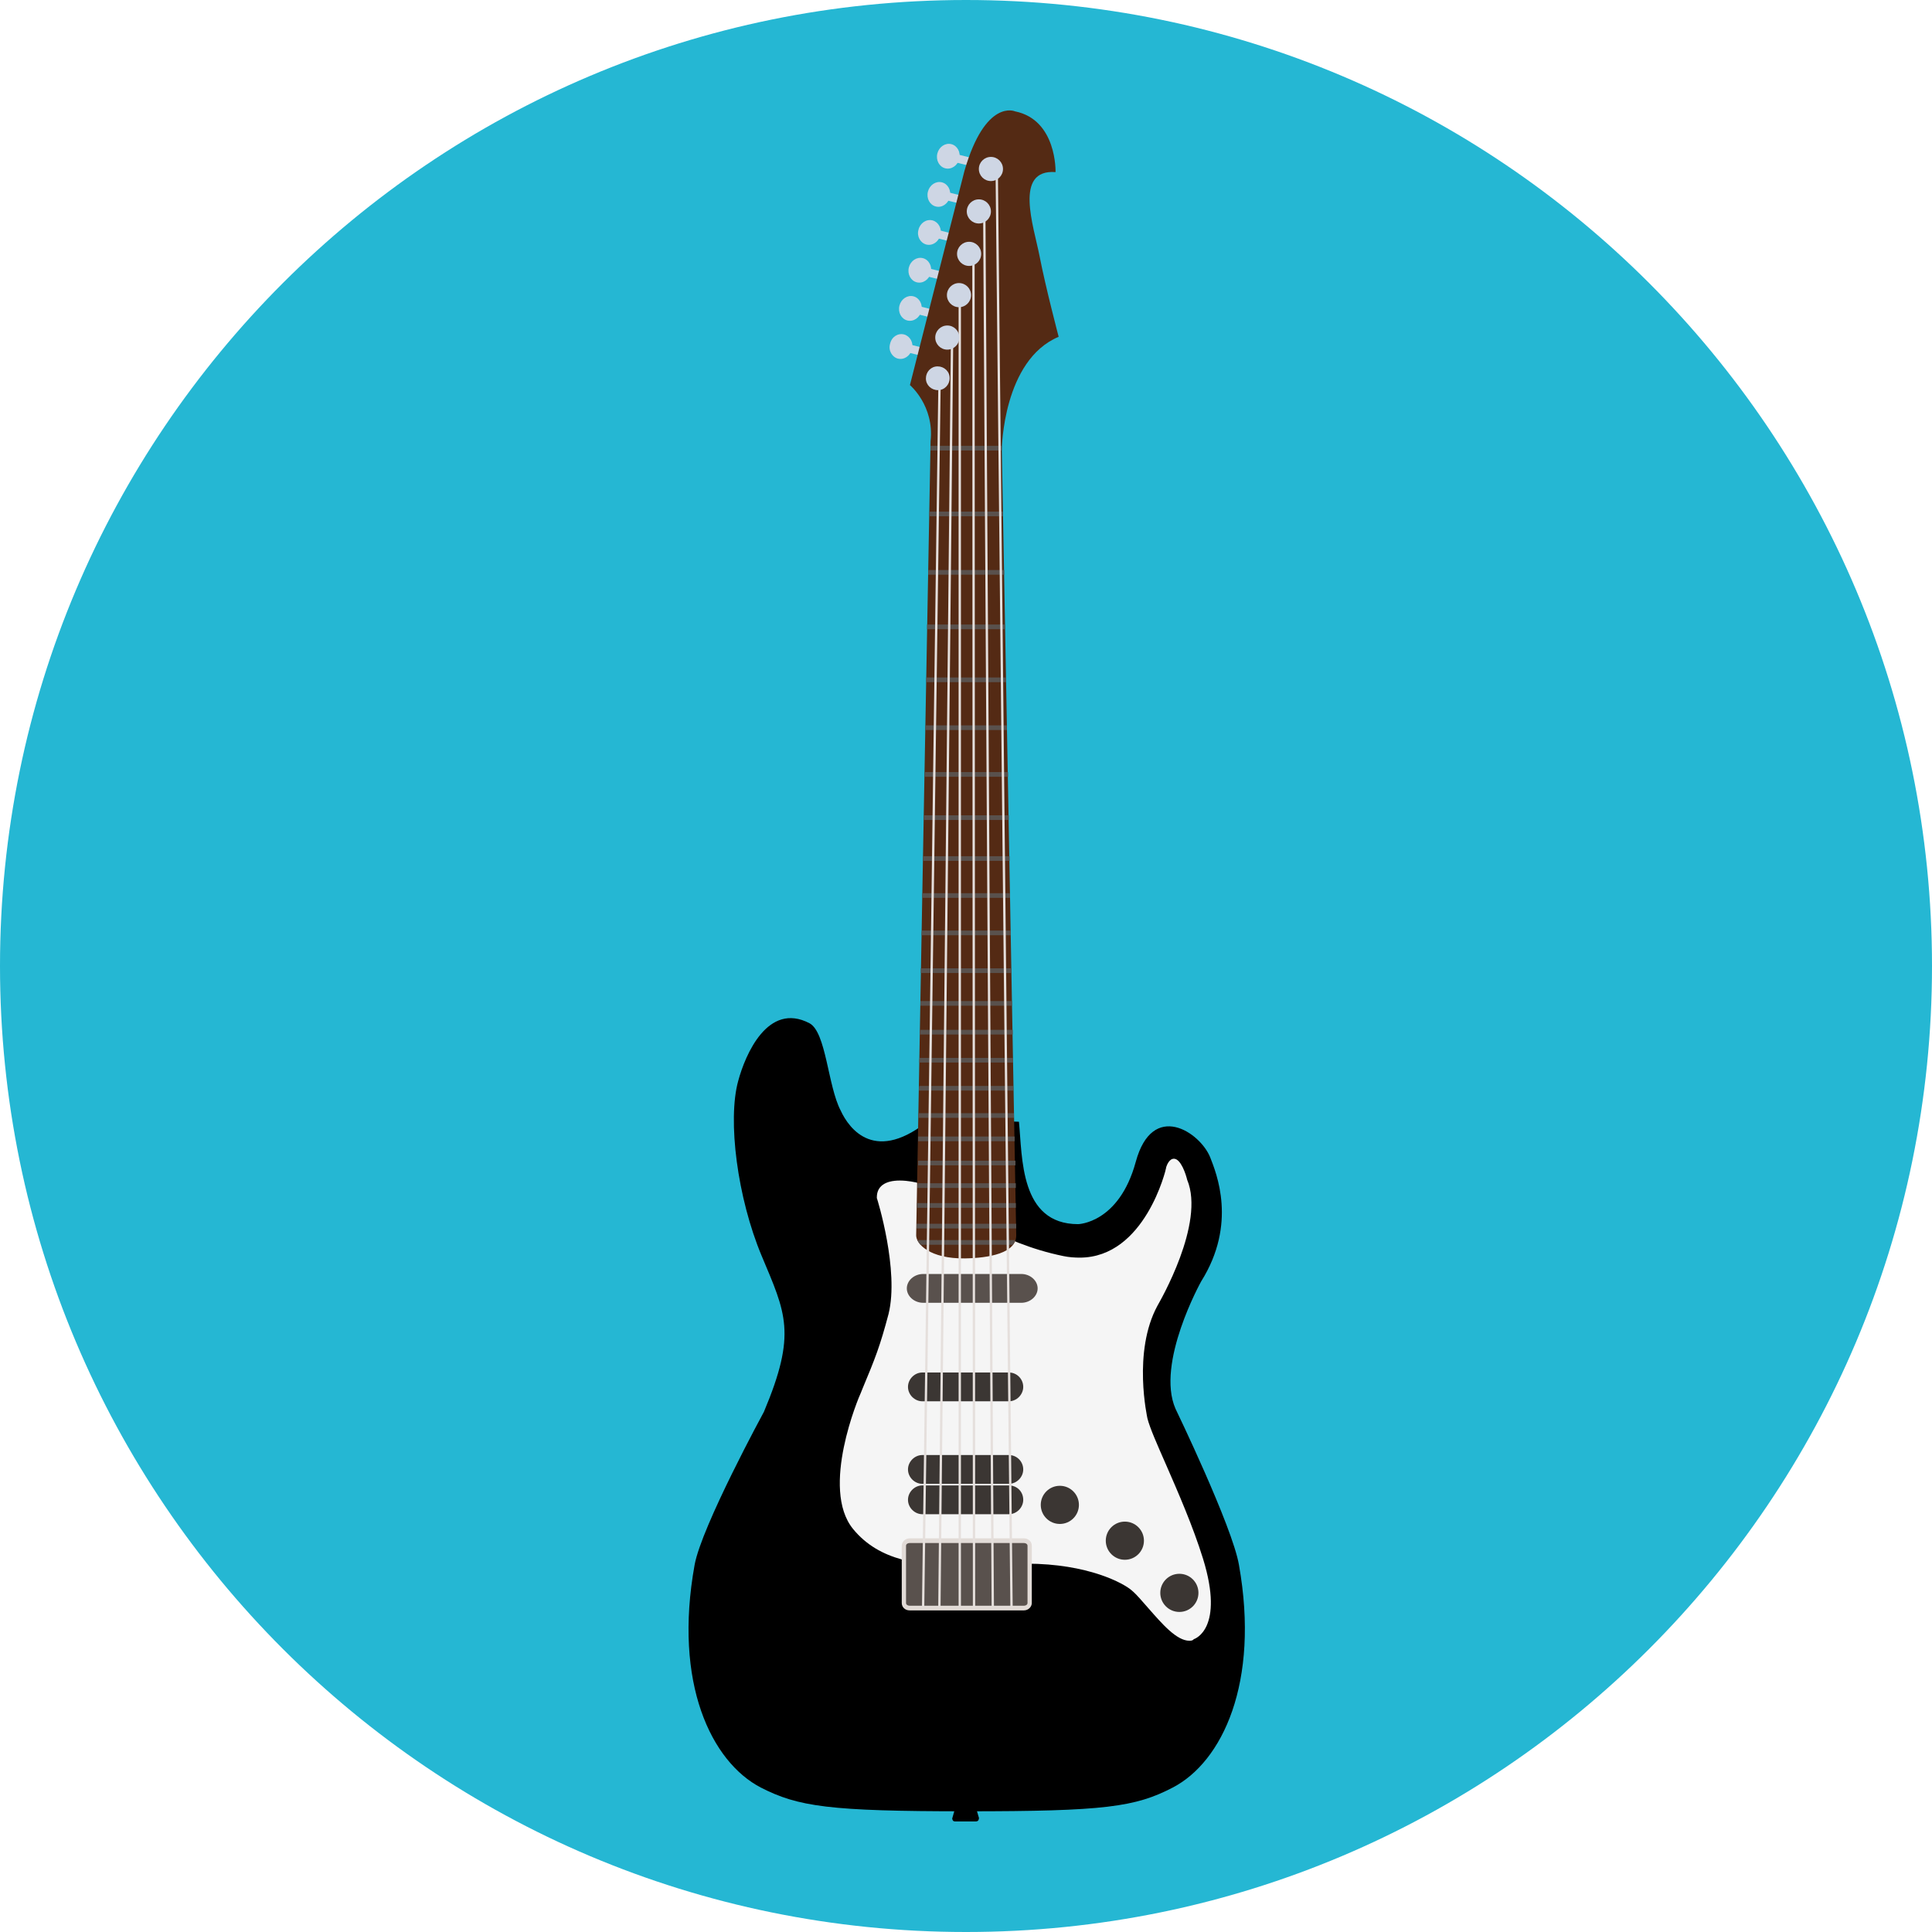
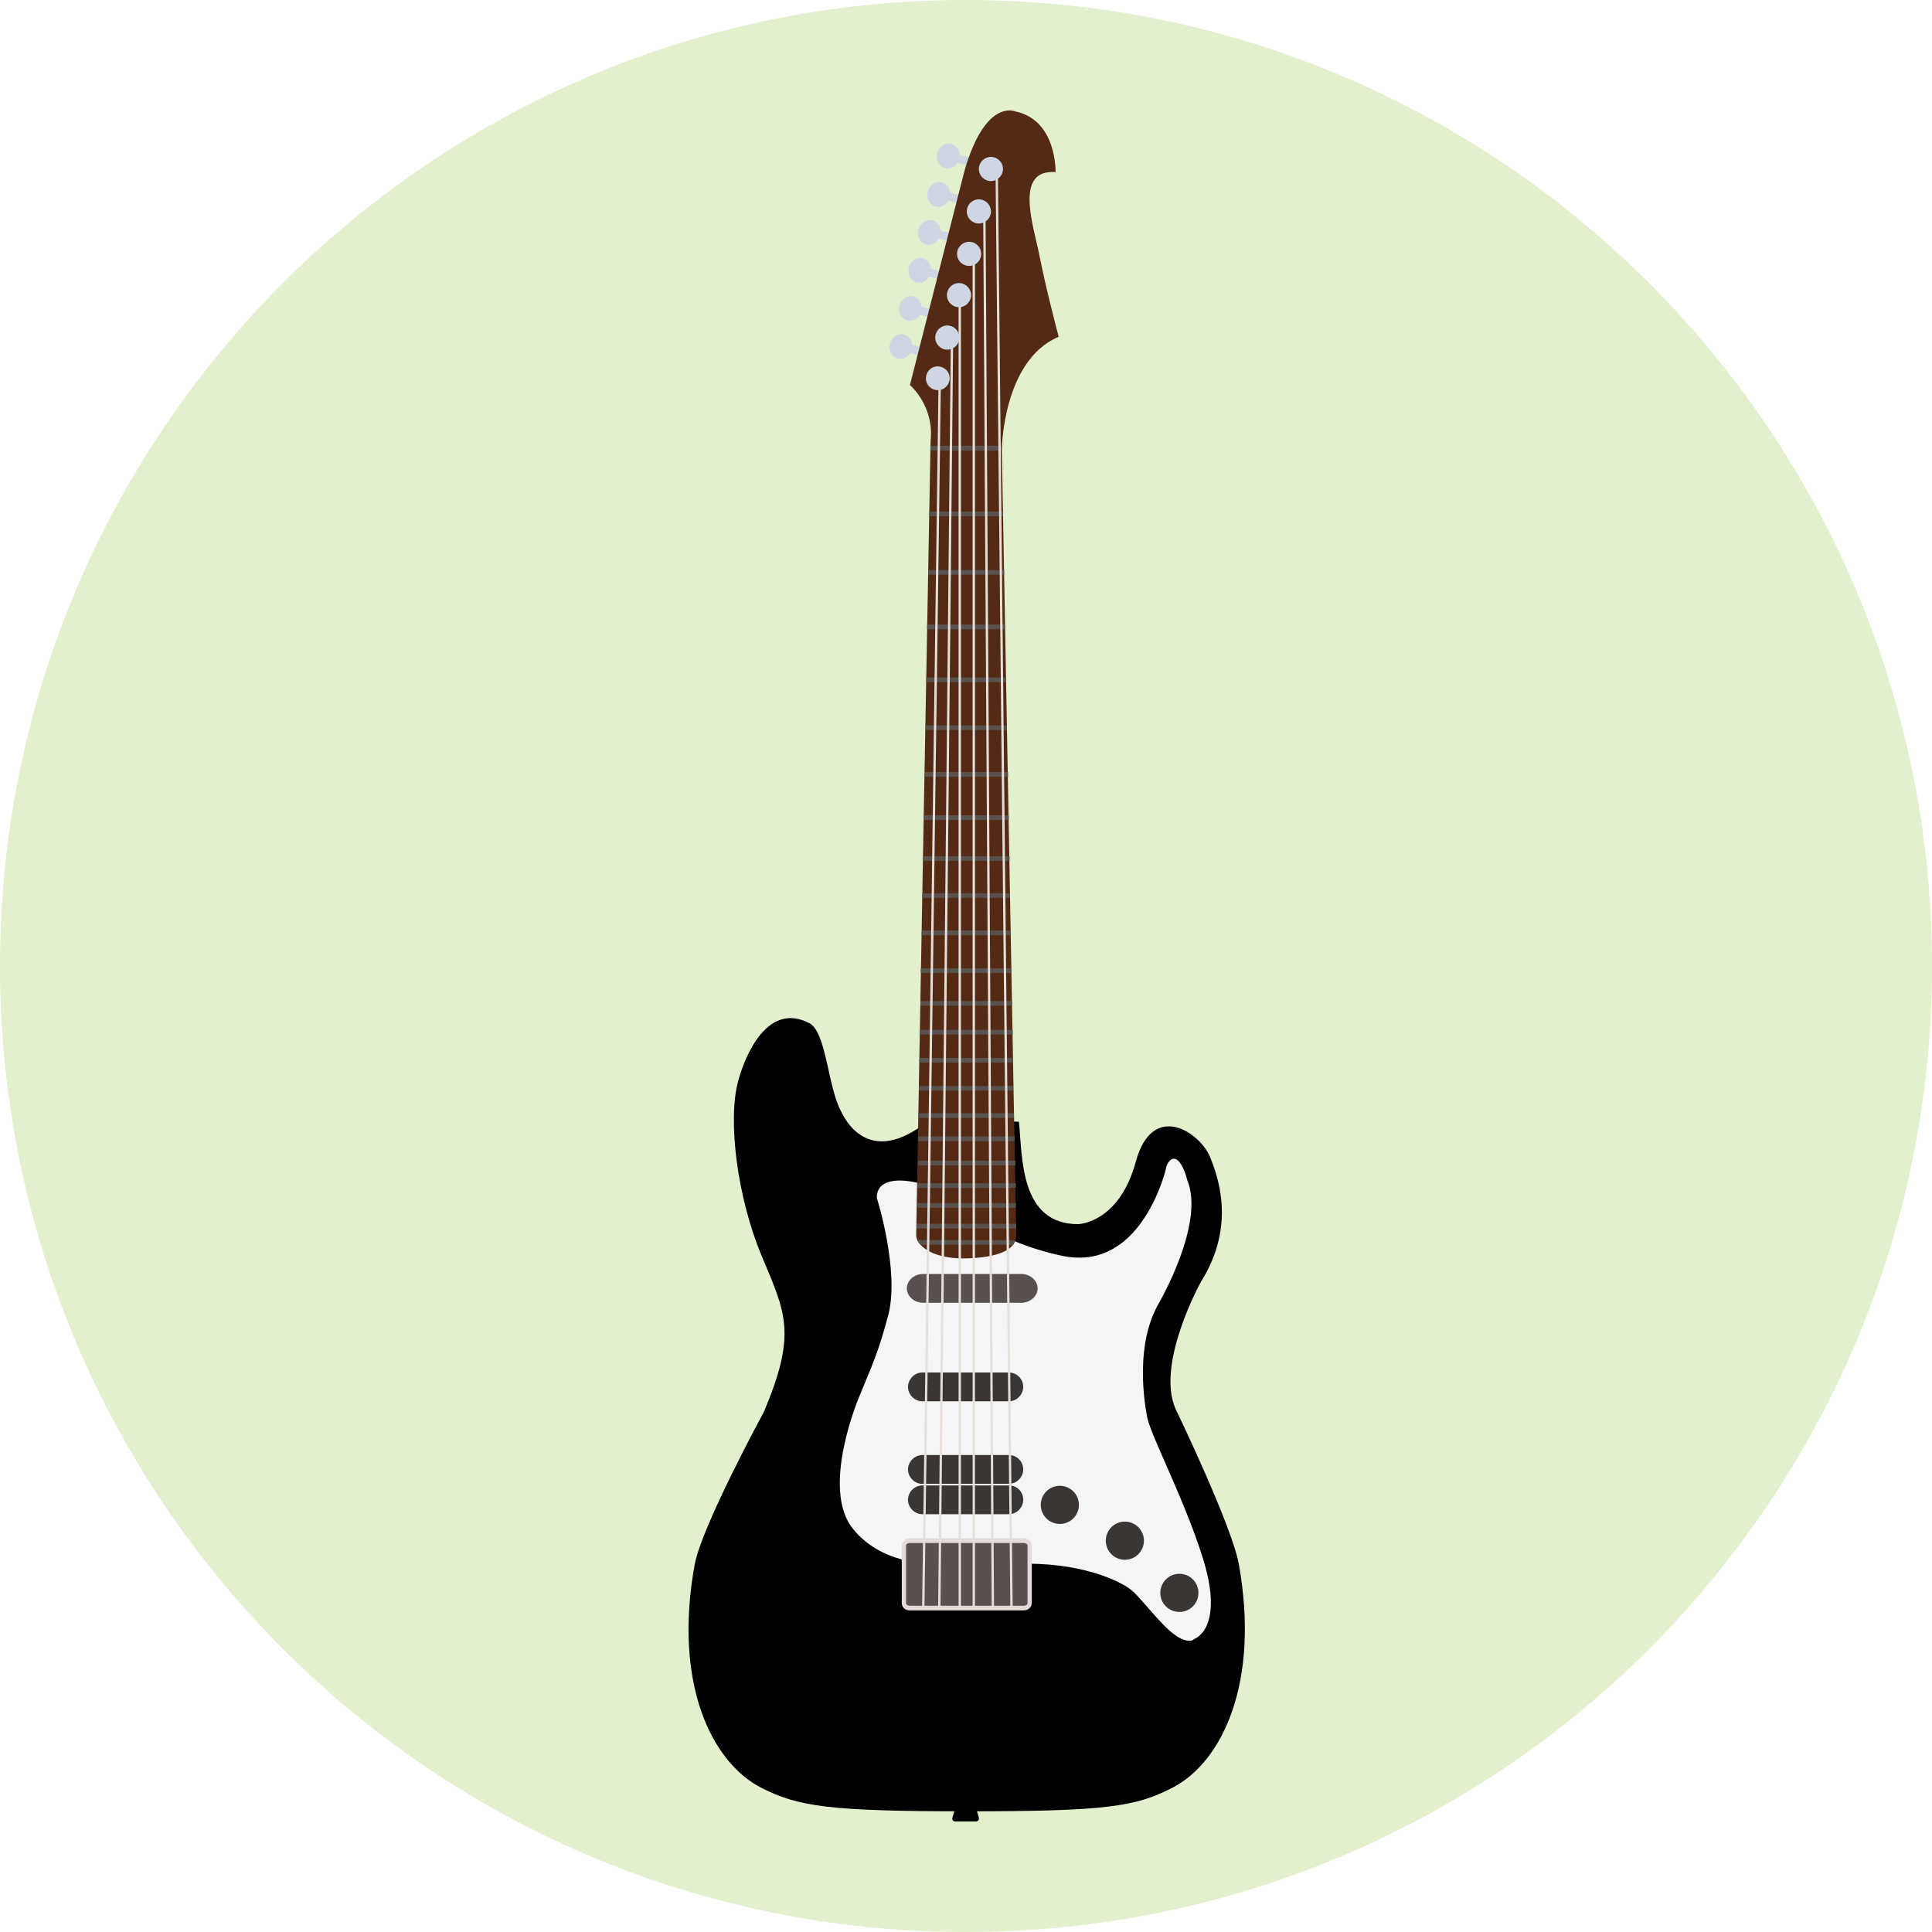
<svg xmlns="http://www.w3.org/2000/svg" version="1.1" id="Layer_1" x="0px" y="0px" viewBox="0 0 496.2 496.2" style="enable-background:new 0 0 496.2 496.2;" xml:space="preserve">
-   <path style="fill:#25B7D3;" d="M496.2,248.1C496.2,111.1,385.1,0,248.1,0S0,111.1,0,248.1s111.1,248.1,248.1,248.1  S496.2,385.1,496.2,248.1z" />
+   <style type="text/css">
+ 	.st0{fill:#E3F0CD;}
+ 	.st1{fill:#F5F5F5;}
+ 	.st2{fill:#3B3633;}
+ 	.st3{fill:#59514D;}
+ 	.st4{fill:#CED6E4;}
+ 	.st5{fill:#542A14;}
+ 	.st6{fill:#E2DBD7;}
+ 	.st7{fill:#E5DFDC;}
+ </style>
+   <path class="st0" d="M496.2,248.1C496.2,111.1,385.1,0,248.1,0S0,111.1,0,248.1s111.1,248.1,248.1,248.1S496.2,385.1,496.2,248.1z" />
  <path d="M239.1,287.3l22.6,0.8c0.9,9.1,0.2,26.3,15.2,26.3c0,0,10.5-0.2,14.8-16s16.5-7.6,19.1-1.2c1.6,4.1,7,17.1-2.3,31.9  c0,0-11.7,21-6.6,32.7c0,0,14.6,30.2,16.3,40.1c5.4,30.3-4.3,50.6-17,57.2c-9.6,5-17.5,6.1-52.9,6.1l0,0l0,0l0,0l0,0  c-35.4,0-43.3-1.2-52.9-6.1c-12.7-6.6-22.5-26.8-17-57.2c1.8-9.9,17.8-39.3,17.8-39.3c8.5-20.2,5.6-25.3-0.6-40.1  c-6.2-14.8-8.8-34.8-6-44.9c1.8-6.7,7.6-20.4,18.3-14.8c4.3,2.3,4.7,16.1,8,22.4C218.1,290,224.9,299.2,239.1,287.3z" />
-   <path style="fill:#F5F5F5;" d="M305.5,421.4L305.5,421.4c-3.3,0-7-4.3-10.6-8.4c-1.5-1.7-2.9-3.4-4.2-4.5c-2-1.8-11.2-6.9-27.1-6.9  c-1.2,0-2.5,0-3.7,0.1c-5,0.2-9.2,0.4-13.2,0.4c-10.3,0-20.8-1.1-27.6-9.4c-8.5-10.4,1.5-34,2-35l0.4-1c3.3-7.9,4.5-10.9,6.7-19.2  c2.8-11.2-2.9-29.6-3-29.8v-0.2c0-2.8,2.1-4.3,5.9-4.3c2.2,0,4.1,0.5,4.2,0.5h0.1c0.6,0.3,1.6,1.1,3.1,2.2  c5.9,4.3,18,13.3,34.6,16.7c1.4,0.3,2.9,0.4,4.2,0.4c16.8,0,22.2-22.8,22.2-23.1v-0.1c0.2-0.6,0.8-2.2,2-2.2c1.8,0,3.1,4.1,3.4,5.4  c4.7,11.2-7.1,31.4-7.6,32.3c-6.5,11.9-2.6,28.9-2.6,29c0.6,2.4,2.5,6.7,4.7,11.7c3.1,7.1,7,16,9.6,24.4c5.5,17.9-2.1,20.5-2.4,20.6  C306.4,421.3,306,421.4,305.5,421.4z" />
-   <path style="fill:#3B3633;" d="M262.8,356.2c0,2-1.7,3.7-3.7,3.7h-22.2c-2,0-3.7-1.7-3.7-3.7l0,0c0-2,1.7-3.7,3.7-3.7h22.2  C261.2,352.5,262.8,354.2,262.8,356.2L262.8,356.2z" />
-   <path style="fill:#59514D;" d="M262.3,327.2h-25.2c-2.3,0-4.2,1.7-4.2,3.7s1.9,3.7,4.2,3.7h25.2c2.3,0,4.2-1.7,4.2-3.7  S264.6,327.2,262.3,327.2z" />
+   <path class="st1" d="M305.5,421.4L305.5,421.4c-3.3,0-7-4.3-10.6-8.4c-1.5-1.7-2.9-3.4-4.2-4.5c-2-1.8-11.2-6.9-27.1-6.9  c-1.2,0-2.5,0-3.7,0.1c-5,0.2-9.2,0.4-13.2,0.4c-10.3,0-20.8-1.1-27.6-9.4c-8.5-10.4,1.5-34,2-35l0.4-1c3.3-7.9,4.5-10.9,6.7-19.2  c2.8-11.2-2.9-29.6-3-29.8v-0.2c0-2.8,2.1-4.3,5.9-4.3c2.2,0,4.1,0.5,4.2,0.5h0.1c0.6,0.3,1.6,1.1,3.1,2.2  c5.9,4.3,18,13.3,34.6,16.7c1.4,0.3,2.9,0.4,4.2,0.4c16.8,0,22.2-22.8,22.2-23.1v-0.1c0.2-0.6,0.8-2.2,2-2.2c1.8,0,3.1,4.1,3.4,5.4  c4.7,11.2-7.1,31.4-7.6,32.3c-6.5,11.9-2.6,28.9-2.6,29c0.6,2.4,2.5,6.7,4.7,11.7c3.1,7.1,7,16,9.6,24.4c5.5,17.9-2.1,20.5-2.4,20.6  C306.4,421.3,306,421.4,305.5,421.4z" />
+   <path class="st2" d="M262.8,356.2c0,2-1.7,3.7-3.7,3.7h-22.2c-2,0-3.7-1.7-3.7-3.7l0,0c0-2,1.7-3.7,3.7-3.7h22.2  C261.2,352.5,262.8,354.2,262.8,356.2L262.8,356.2z" />
+   <path class="st3" d="M262.3,327.2h-25.2c-2.3,0-4.2,1.7-4.2,3.7s1.9,3.7,4.2,3.7h25.2c2.3,0,4.2-1.7,4.2-3.7  S264.6,327.2,262.3,327.2z" />
  <g>
-     <path style="fill:#3B3633;" d="M262.8,377.4c0,2-1.7,3.7-3.7,3.7h-22.2c-2,0-3.7-1.7-3.7-3.7l0,0c0-2,1.7-3.7,3.7-3.7h22.2   C261.2,373.7,262.8,375.4,262.8,377.4L262.8,377.4z" />
-     <path style="fill:#3B3633;" d="M262.8,385.2c0,2-1.7,3.7-3.7,3.7h-22.2c-2,0-3.7-1.7-3.7-3.7l0,0c0-2,1.7-3.7,3.7-3.7h22.2   C261.2,381.5,262.8,383.1,262.8,385.2L262.8,385.2z" />
-     <circle style="fill:#3B3633;" cx="302.9" cy="409.1" r="4.9" />
-     <circle style="fill:#3B3633;" cx="288.9" cy="395.7" r="4.9" />
-     <circle style="fill:#3B3633;" cx="272.2" cy="386.5" r="4.9" />
+     <path class="st2" d="M262.8,377.4c0,2-1.7,3.7-3.7,3.7h-22.2c-2,0-3.7-1.7-3.7-3.7l0,0c0-2,1.7-3.7,3.7-3.7h22.2   C261.2,373.7,262.8,375.4,262.8,377.4L262.8,377.4z" />
+     <path class="st2" d="M262.8,385.2c0,2-1.7,3.7-3.7,3.7h-22.2c-2,0-3.7-1.7-3.7-3.7l0,0c0-2,1.7-3.7,3.7-3.7h22.2   C261.2,381.5,262.8,383.1,262.8,385.2L262.8,385.2z" />
+     <circle class="st2" cx="302.9" cy="409.1" r="4.9" />
+     <circle class="st2" cx="288.9" cy="395.7" r="4.9" />
+     <circle class="st2" cx="272.2" cy="386.5" r="4.9" />
  </g>
  <g>
-     <path style="fill:#CED6E4;" d="M232.2,85.9c1.5,0.4,2.5,2.1,2,3.8c-0.4,1.7-2,2.8-3.6,2.4c-1.5-0.4-2.5-2.1-2-3.8   C229,86.5,230.6,85.5,232.2,85.9z" />
-     <rect x="233.481" y="86.568" transform="matrix(-0.2428 0.9701 -0.9701 -0.2428 378.556 -115.9507)" style="fill:#CED6E4;" width="2.1" height="6.4" />
-     <ellipse transform="matrix(-0.9702 -0.2425 0.2425 -0.9702 441.466 212.7649)" style="fill:#CED6E4;" cx="233.827" cy="79.214" rx="2.9" ry="3.2" />
-     <rect x="235.878" y="76.747" transform="matrix(-0.2425 0.9701 -0.9701 -0.2425 371.946 -130.5204)" style="fill:#CED6E4;" width="2.1" height="6.4" />
-     <ellipse transform="matrix(-0.9702 -0.2422 0.2422 -0.9702 448.6206 193.9489)" style="fill:#CED6E4;" cx="236.232" cy="69.399" rx="2.9" ry="3.2" />
-     <rect x="238.281" y="67.002" transform="matrix(-0.2423 0.9702 -0.9702 -0.2423 365.4311 -144.988)" style="fill:#CED6E4;" width="2.1" height="6.4" />
-     <path style="fill:#CED6E4;" d="M239.5,56.6c1.5,0.4,2.5,2.1,2,3.8c-0.4,1.7-2,2.8-3.6,2.4c-1.5-0.4-2.5-2.1-2-3.8   C236.3,57.3,237.9,56.2,239.5,56.6z" />
-     <rect x="240.813" y="57.177" transform="matrix(-0.2421 0.9703 -0.9703 -0.2421 358.9965 -159.6747)" style="fill:#CED6E4;" width="2.1" height="6.4" />
-     <ellipse transform="matrix(-0.9702 -0.2425 0.2425 -0.9702 462.9741 156.8567)" style="fill:#CED6E4;" cx="241.14" cy="49.937" rx="2.9" ry="3.2" />
-     <rect x="243.21" y="47.453" transform="matrix(-0.2423 0.9702 -0.9702 -0.2423 352.5873 -174.055)" style="fill:#CED6E4;" width="2.1" height="6.4" />
-     <ellipse transform="matrix(-0.9701 -0.2425 0.2425 -0.9701 470.0874 138.1043)" style="fill:#CED6E4;" cx="243.544" cy="40.12" rx="2.9" ry="3.2" />
-     <rect x="245.603" y="37.72" transform="matrix(-0.2423 0.9702 -0.9702 -0.2423 346.1178 -188.4686)" style="fill:#CED6E4;" width="2.1" height="6.4" />
+     <path class="st4" d="M232.2,85.9c1.5,0.4,2.5,2.1,2,3.8c-0.4,1.7-2,2.8-3.6,2.4c-1.5-0.4-2.5-2.1-2-3.8   C229,86.5,230.6,85.5,232.2,85.9z" />
+     <rect x="233.5" y="86.6" transform="matrix(0.2428 -0.9701 0.9701 0.2428 90.4999 295.4863)" class="st4" width="2.1" height="6.4" />
+     <ellipse transform="matrix(0.2425 -0.9702 0.9702 0.2425 100.2742 286.8393)" class="st4" cx="233.8" cy="79.2" rx="3.2" ry="2.9" />
+     <rect x="235.9" y="76.7" transform="matrix(0.2425 -0.9701 0.9701 0.2425 101.9249 290.4123)" class="st4" width="2.1" height="6.4" />
+     <ellipse transform="matrix(0.2422 -0.9702 0.9702 0.2422 111.6826 281.7956)" class="st4" cx="236.2" cy="69.4" rx="3.2" ry="2.9" />
+     <rect x="238.3" y="67" transform="matrix(0.2423 -0.9702 0.9702 0.2423 113.2321 285.3907)" class="st4" width="2.1" height="6.4" />
+     <path class="st4" d="M239.5,56.6c1.5,0.4,2.5,2.1,2,3.8c-0.4,1.7-2,2.8-3.6,2.4c-1.5-0.4-2.5-2.1-2-3.8   C236.3,57.3,237.9,56.2,239.5,56.6z" />
+     <rect x="240.8" y="57.2" transform="matrix(0.2421 -0.9703 0.9703 0.2421 124.7153 280.4319)" class="st4" width="2.1" height="6.4" />
+     <ellipse transform="matrix(0.2425 -0.9702 0.9702 0.2425 134.2174 271.7567)" class="st4" cx="241.1" cy="49.9" rx="3.2" ry="2.9" />
+     <rect x="243.2" y="47.5" transform="matrix(0.2423 -0.9702 0.9702 0.2423 135.9319 275.3606)" class="st4" width="2.1" height="6.4" />
+     <ellipse transform="matrix(0.2425 -0.9701 0.9701 0.2425 145.5629 266.6778)" class="st4" cx="243.6" cy="40.1" rx="3.2" ry="2.9" />
+     <rect x="245.6" y="37.7" transform="matrix(0.2423 -0.9702 0.9702 0.2423 147.1891 270.3077)" class="st4" width="2.1" height="6.4" />
  </g>
-   <path style="fill:#542A14;" d="M247.8,323.2c6.1-0.1,13.3-1.3,13.2-6l-3.7-201.9c0,0,0.3-22.8,14.6-28.8c0,0-3.4-12.9-4.9-20.7  c-1.5-7.7-6.7-22.4,4.1-21.6c0,0,0.4-13.4-10.4-15.6c0,0-7.6-3.4-13,15.3l-14,55c0,0,6.3,5.3,5.3,14.4c0,0-3.7,201.8-3.7,204  S238.8,323.3,247.8,323.2z" />
+   <path class="st5" d="M247.8,323.2c6.1-0.1,13.3-1.3,13.2-6l-3.7-201.9c0,0,0.3-22.8,14.6-28.8c0,0-3.4-12.9-4.9-20.7  c-1.5-7.7-6.7-22.4,4.1-21.6c0,0,0.4-13.4-10.4-15.6c0,0-7.6-3.4-13,15.3l-14,55c0,0,6.3,5.3,5.3,14.4c0,0-3.7,201.8-3.7,204  S238.8,323.3,247.8,323.2z" />
  <g>
-     <path style="fill:#59514D;" d="M257.3,115.3c0,0,0-0.3,0-0.8H239c0,0.3,0,0.7,0,1.2h18.3V115.3z" />
-     <path style="fill:#59514D;" d="M257.6,131.4h-18.9c0,0.4,0,0.8,0,1.2h18.9V131.4z" />
-     <path style="fill:#59514D;" d="M257.9,146.4h-19.5c0,0.4,0,0.8,0,1.2h19.5V146.4z" />
-     <path style="fill:#59514D;" d="M238.1,160.4c0,0.4,0,0.8,0,1.2h20v-1.2H238.1z" />
-     <path style="fill:#59514D;" d="M258.4,174h-20.5c0,0.4,0,0.8,0,1.2h20.5V174z" />
-     <path style="fill:#59514D;" d="M258.6,186.3h-20.9c0,0.4,0,0.8,0,1.2h20.9V186.3z" />
-     <path style="fill:#59514D;" d="M237.5,199.5h21.4v-1.2h-21.3C237.5,198.7,237.5,199.1,237.5,199.5z" />
-     <path style="fill:#59514D;" d="M237.3,210.6h21.8v-1.2h-21.8C237.3,209.8,237.3,210.2,237.3,210.6z" />
-     <path style="fill:#59514D;" d="M237.1,221.1h22.2v-1.2h-22.2C237.1,220.3,237.1,220.7,237.1,221.1z" />
-     <path style="fill:#59514D;" d="M236.9,230.6h22.5v-1.2h-22.5C236.9,229.9,236.9,230.3,236.9,230.6z" />
-     <path style="fill:#59514D;" d="M236.7,240.2h22.9V239h-22.8C236.7,239.4,236.7,239.8,236.7,240.2z" />
-     <path style="fill:#59514D;" d="M236.5,249.9h23.2v-1.2h-23.2C236.5,249.1,236.5,249.5,236.5,249.9z" />
-     <path style="fill:#59514D;" d="M236.4,258.3h23.5v-1.2h-23.5C236.4,257.5,236.4,257.9,236.4,258.3z" />
-     <path style="fill:#59514D;" d="M236.2,265.7h23.9v-1.2h-23.8C236.3,264.9,236.3,265.3,236.2,265.7z" />
-     <path style="fill:#59514D;" d="M236.1,272.9h24.1v-1.2h-24C236.1,272.1,236.1,272.5,236.1,272.9z" />
-     <path style="fill:#59514D;" d="M236,280.1h24.2v-1.2h-24.1C236,279.3,236,279.7,236,280.1z" />
-     <path style="fill:#59514D;" d="M235.8,287.1h24.6v-1.2h-24.6C235.9,286.3,235.9,286.7,235.8,287.1z" />
-     <path style="fill:#59514D;" d="M235.8,293.1h24.8v-1.2h-24.8C235.8,292.3,235.8,292.7,235.8,293.1z" />
-     <path style="fill:#59514D;" d="M235.8,299.3h25v-1.2h-25C235.8,298.5,235.8,298.9,235.8,299.3z" />
-     <path style="fill:#59514D;" d="M235.6,305.1h25.3v-1.2h-25.2C235.6,304.4,235.6,304.8,235.6,305.1z" />
-     <path style="fill:#59514D;" d="M235.5,310.2h25.4V309h-25.4C235.5,309.4,235.5,309.8,235.5,310.2z" />
-     <path style="fill:#59514D;" d="M235.4,315.5H261v-1.2h-25.6C235.4,314.7,235.4,315.1,235.4,315.5z" />
-     <path style="fill:#59514D;" d="M236.4,319.7h23.7c0.3-0.4,0.5-0.7,0.6-1.2h-25.1C235.8,318.9,236.1,319.3,236.4,319.7z" />
-     <path style="fill:#59514D;" d="M264.4,411.7c0,0.7-0.6,1.3-1.4,1.3h-29.4c-0.8,0-1.4-0.6-1.4-1.3V397c0-0.7,0.6-1.3,1.4-1.3H263   c0.8,0,1.4,0.6,1.4,1.3V411.7z" />
+     <path class="st3" d="M257.3,115.3c0,0,0-0.3,0-0.8H239c0,0.3,0,0.7,0,1.2h18.3V115.3z" />
+     <path class="st3" d="M257.6,131.4h-18.9c0,0.4,0,0.8,0,1.2h18.9V131.4z" />
+     <path class="st3" d="M257.9,146.4h-19.5c0,0.4,0,0.8,0,1.2h19.5V146.4z" />
+     <path class="st3" d="M238.1,160.4c0,0.4,0,0.8,0,1.2h20v-1.2H238.1z" />
+     <path class="st3" d="M258.4,174h-20.5c0,0.4,0,0.8,0,1.2h20.5V174z" />
+     <path class="st3" d="M258.6,186.3h-20.9c0,0.4,0,0.8,0,1.2h20.9V186.3z" />
+     <path class="st3" d="M237.5,199.5h21.4v-1.2h-21.3C237.5,198.7,237.5,199.1,237.5,199.5z" />
+     <path class="st3" d="M237.3,210.6h21.8v-1.2h-21.8C237.3,209.8,237.3,210.2,237.3,210.6z" />
+     <path class="st3" d="M237.1,221.1h22.2v-1.2h-22.2C237.1,220.3,237.1,220.7,237.1,221.1z" />
+     <path class="st3" d="M236.9,230.6h22.5v-1.2h-22.5C236.9,229.9,236.9,230.3,236.9,230.6z" />
+     <path class="st3" d="M236.7,240.2h22.9V239h-22.8C236.7,239.4,236.7,239.8,236.7,240.2z" />
+     <path class="st3" d="M236.5,249.9h23.2v-1.2h-23.2C236.5,249.1,236.5,249.5,236.5,249.9z" />
+     <path class="st3" d="M236.4,258.3h23.5v-1.2h-23.5C236.4,257.5,236.4,257.9,236.4,258.3z" />
+     <path class="st3" d="M236.2,265.7h23.9v-1.2h-23.8C236.3,264.9,236.3,265.3,236.2,265.7z" />
+     <path class="st3" d="M236.1,272.9h24.1v-1.2h-24C236.1,272.1,236.1,272.5,236.1,272.9z" />
+     <path class="st3" d="M236,280.1h24.2v-1.2h-24.1C236,279.3,236,279.7,236,280.1z" />
+     <path class="st3" d="M235.8,287.1h24.6v-1.2h-24.6C235.9,286.3,235.9,286.7,235.8,287.1z" />
+     <path class="st3" d="M235.8,293.1h24.8v-1.2h-24.8C235.8,292.3,235.8,292.7,235.8,293.1z" />
+     <path class="st3" d="M235.8,299.3h25v-1.2h-25C235.8,298.5,235.8,298.9,235.8,299.3z" />
+     <path class="st3" d="M235.6,305.1h25.3v-1.2h-25.2C235.6,304.4,235.6,304.8,235.6,305.1z" />
+     <path class="st3" d="M235.5,310.2h25.4V309h-25.4C235.5,309.4,235.5,309.8,235.5,310.2z" />
+     <path class="st3" d="M235.4,315.5H261v-1.2h-25.6C235.4,314.7,235.4,315.1,235.4,315.5z" />
+     <path class="st3" d="M236.4,319.7h23.7c0.3-0.4,0.5-0.7,0.6-1.2h-25.1C235.8,318.9,236.1,319.3,236.4,319.7z" />
+     <path class="st3" d="M264.4,411.7c0,0.7-0.6,1.3-1.4,1.3h-29.4c-0.8,0-1.4-0.6-1.4-1.3V397c0-0.7,0.6-1.3,1.4-1.3H263   c0.8,0,1.4,0.6,1.4,1.3V411.7z" />
  </g>
-   <path style="fill:#E2DBD7;" d="M263,413.6h-29.4c-1.1,0-2-0.8-2-1.9V397c0-1,0.9-1.9,2-1.9H263c1.1,0,2,0.8,2,1.9v14.7  C265,412.7,264.1,413.6,263,413.6z M233.6,396.3c-0.5,0-0.9,0.3-0.9,0.7v14.7c0,0.4,0.4,0.7,0.9,0.7H263c0.5,0,0.9-0.3,0.9-0.7V397  c0-0.4-0.4-0.7-0.9-0.7H233.6z" />
+   <path class="st6" d="M263,413.6h-29.4c-1.1,0-2-0.8-2-1.9V397c0-1,0.9-1.9,2-1.9H263c1.1,0,2,0.8,2,1.9v14.7  C265,412.7,264.1,413.6,263,413.6z M233.6,396.3c-0.5,0-0.9,0.3-0.9,0.7v14.7c0,0.4,0.4,0.7,0.9,0.7H263c0.5,0,0.9-0.3,0.9-0.7V397  c0-0.4-0.4-0.7-0.9-0.7H233.6z" />
  <path d="M251.4,466.8l-0.8-2.7c-0.1-0.3-0.4-0.5-0.7-0.5h-3.8c-0.3,0-0.6,0.2-0.7,0.5l-0.8,2.8c-0.1,0.2,0,0.4,0.1,0.6  s0.3,0.3,0.6,0.3h5.4l0,0c0.4,0,0.7-0.3,0.7-0.7C251.5,467,251.4,466.9,251.4,466.8z" />
  <g>
-     <rect x="246.2" y="76.2" style="fill:#E5DFDC;" width="0.6" height="336.4" />
-     <rect x="76.288" y="238.735" transform="matrix(-4.200000e-004 -1 1 -4.200000e-004 11.1587 489.2234)" style="fill:#E5DFDC;" width="347.6" height="0.6" />
-     <rect x="74.726" y="233.105" transform="matrix(-0.0061 -1 1 -0.0061 22.0295 488.706)" style="fill:#E5DFDC;" width="358.307" height="0.6" />
-     <rect x="73.364" y="227.969" transform="matrix(-0.0103 -0.9999 0.9999 -0.0103 32.3004 488.5072)" style="fill:#E5DFDC;" width="369.083" height="0.6" />
-     <rect x="238.897" y="97.299" transform="matrix(-0.9999 -0.0134 0.0134 -0.9999 474.9564 513.0781)" style="fill:#E5DFDC;" width="0.6" height="315.297" />
-     <rect x="242.588" y="87.094" transform="matrix(-0.9999 -0.01 0.01 -0.9999 483.2567 502.3952)" style="fill:#E5DFDC;" width="0.6" height="325.784" />
+     <rect x="246.2" y="76.2" class="st7" width="0.6" height="336.4" />
+     <rect x="249.8" y="65.2" class="st7" width="0.6" height="347.6" />
+     <rect x="253.6" y="54.2" transform="matrix(1 -6.099886e-03 6.099886e-03 1 -1.419 1.553)" class="st7" width="0.6" height="358.3" />
+     <rect x="257.6" y="43.7" transform="matrix(0.9999 -1.030048e-02 1.030048e-02 0.9999 -2.3377 2.6685)" class="st7" width="0.6" height="369.1" />
+     <rect x="81.6" y="254.7" transform="matrix(1.340014e-02 -0.9999 0.9999 1.340014e-02 -18.9337 490.7126)" class="st7" width="315.3" height="0.6" />
+     <rect x="80" y="249.7" transform="matrix(1.000050e-02 -0.9999 0.9999 1.000050e-02 -9.529 490.3859)" class="st7" width="325.8" height="0.6" />
  </g>
  <g>
-     <circle style="fill:#CED6E4;" cx="254.5" cy="43.4" r="3.1" />
-     <circle style="fill:#CED6E4;" cx="251.4" cy="54.3" r="3.1" />
-     <circle style="fill:#CED6E4;" cx="248.9" cy="65.2" r="3.1" />
-     <circle style="fill:#CED6E4;" cx="246.3" cy="75.8" r="3.1" />
-     <circle style="fill:#CED6E4;" cx="243.3" cy="86.7" r="3.1" />
-     <path style="fill:#CED6E4;" d="M237.8,97.2c0-1.7,1.3-3.1,3-3.1s3.1,1.3,3.1,3s-1.3,3.1-3,3.1S237.8,98.9,237.8,97.2z" />
+     <circle class="st4" cx="254.5" cy="43.4" r="3.1" />
+     <circle class="st4" cx="251.4" cy="54.3" r="3.1" />
+     <circle class="st4" cx="248.9" cy="65.2" r="3.1" />
+     <circle class="st4" cx="246.3" cy="75.8" r="3.1" />
+     <circle class="st4" cx="243.3" cy="86.7" r="3.1" />
+     <path class="st4" d="M237.8,97.2c0-1.7,1.3-3.1,3-3.1s3.1,1.3,3.1,3s-1.3,3.1-3,3.1S237.8,98.9,237.8,97.2z" />
  </g>
-   <g>
- </g>
-   <g>
- </g>
-   <g>
- </g>
-   <g>
- </g>
-   <g>
- </g>
-   <g>
- </g>
-   <g>
- </g>
-   <g>
- </g>
-   <g>
- </g>
-   <g>
- </g>
-   <g>
- </g>
-   <g>
- </g>
-   <g>
- </g>
-   <g>
- </g>
-   <g>
- </g>
</svg>
